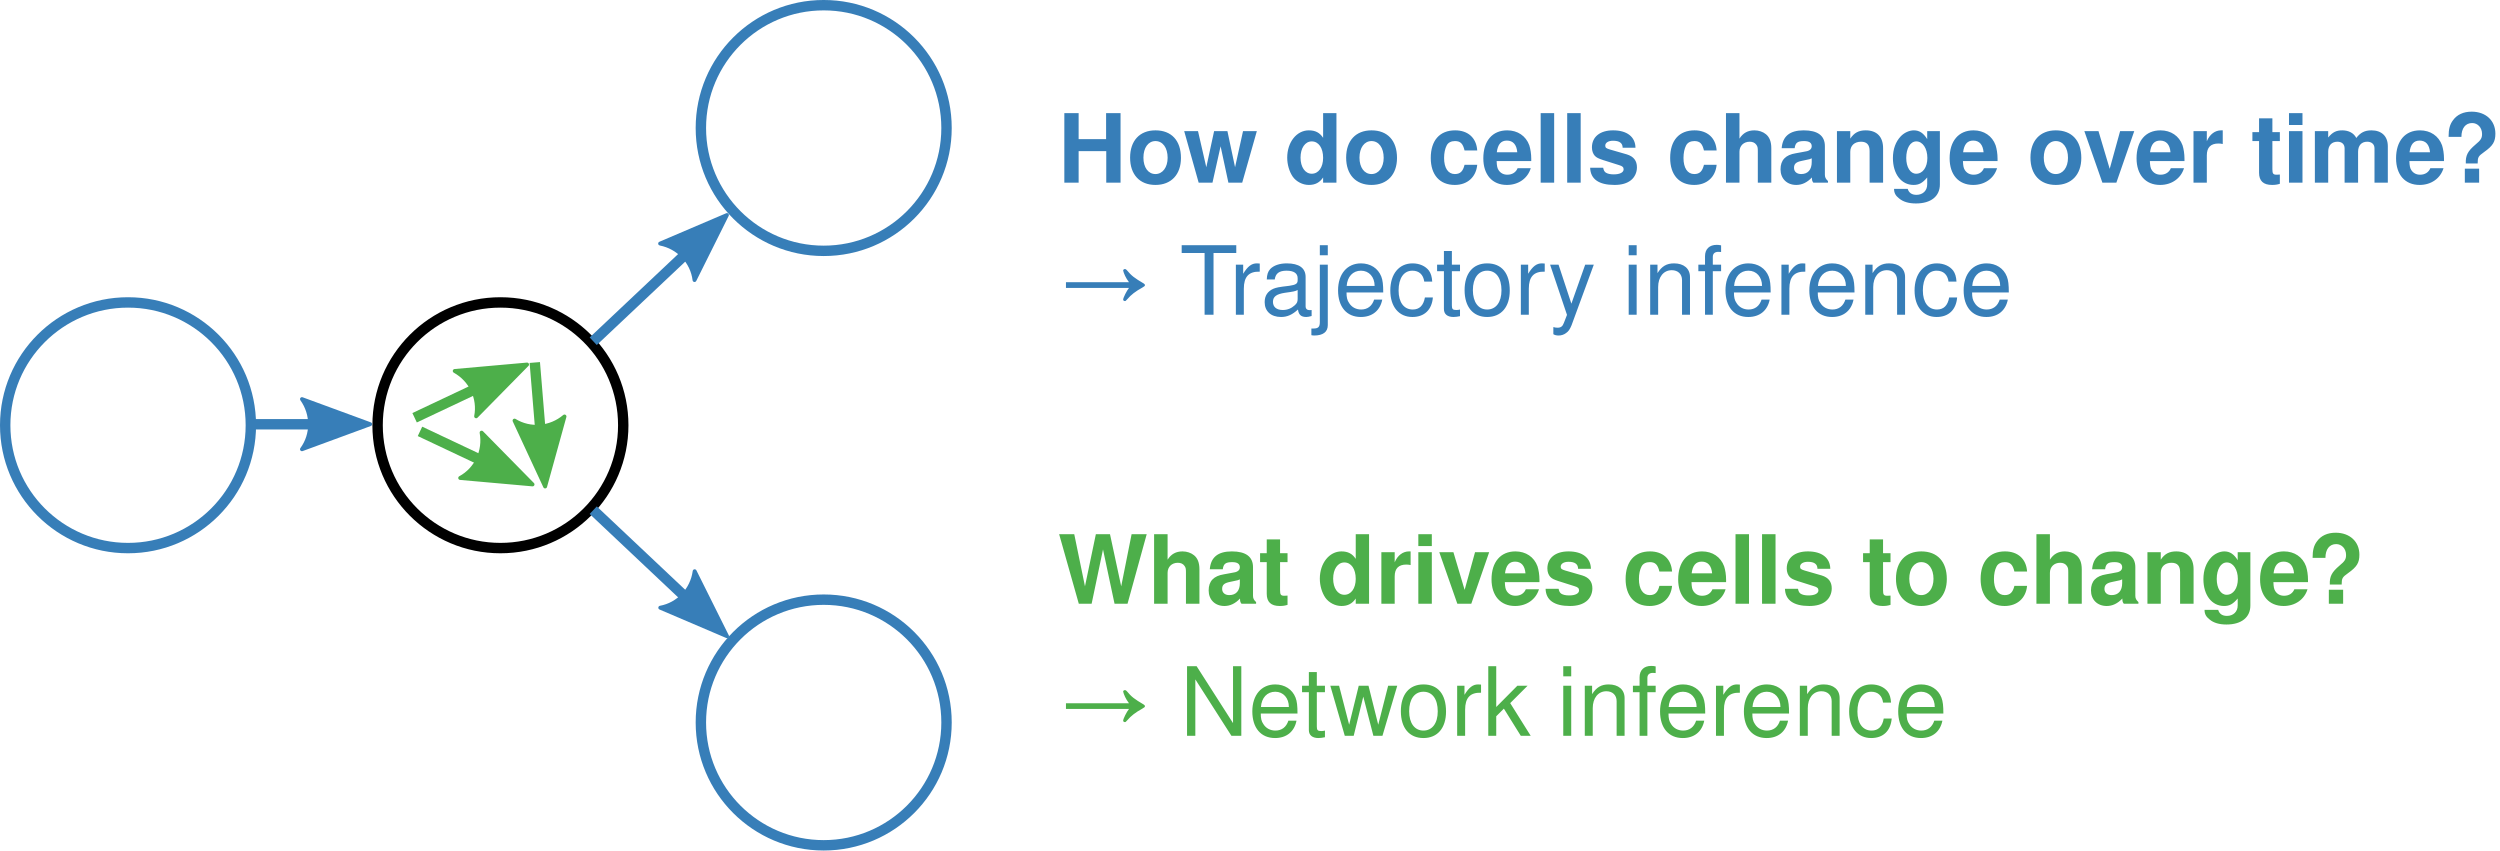
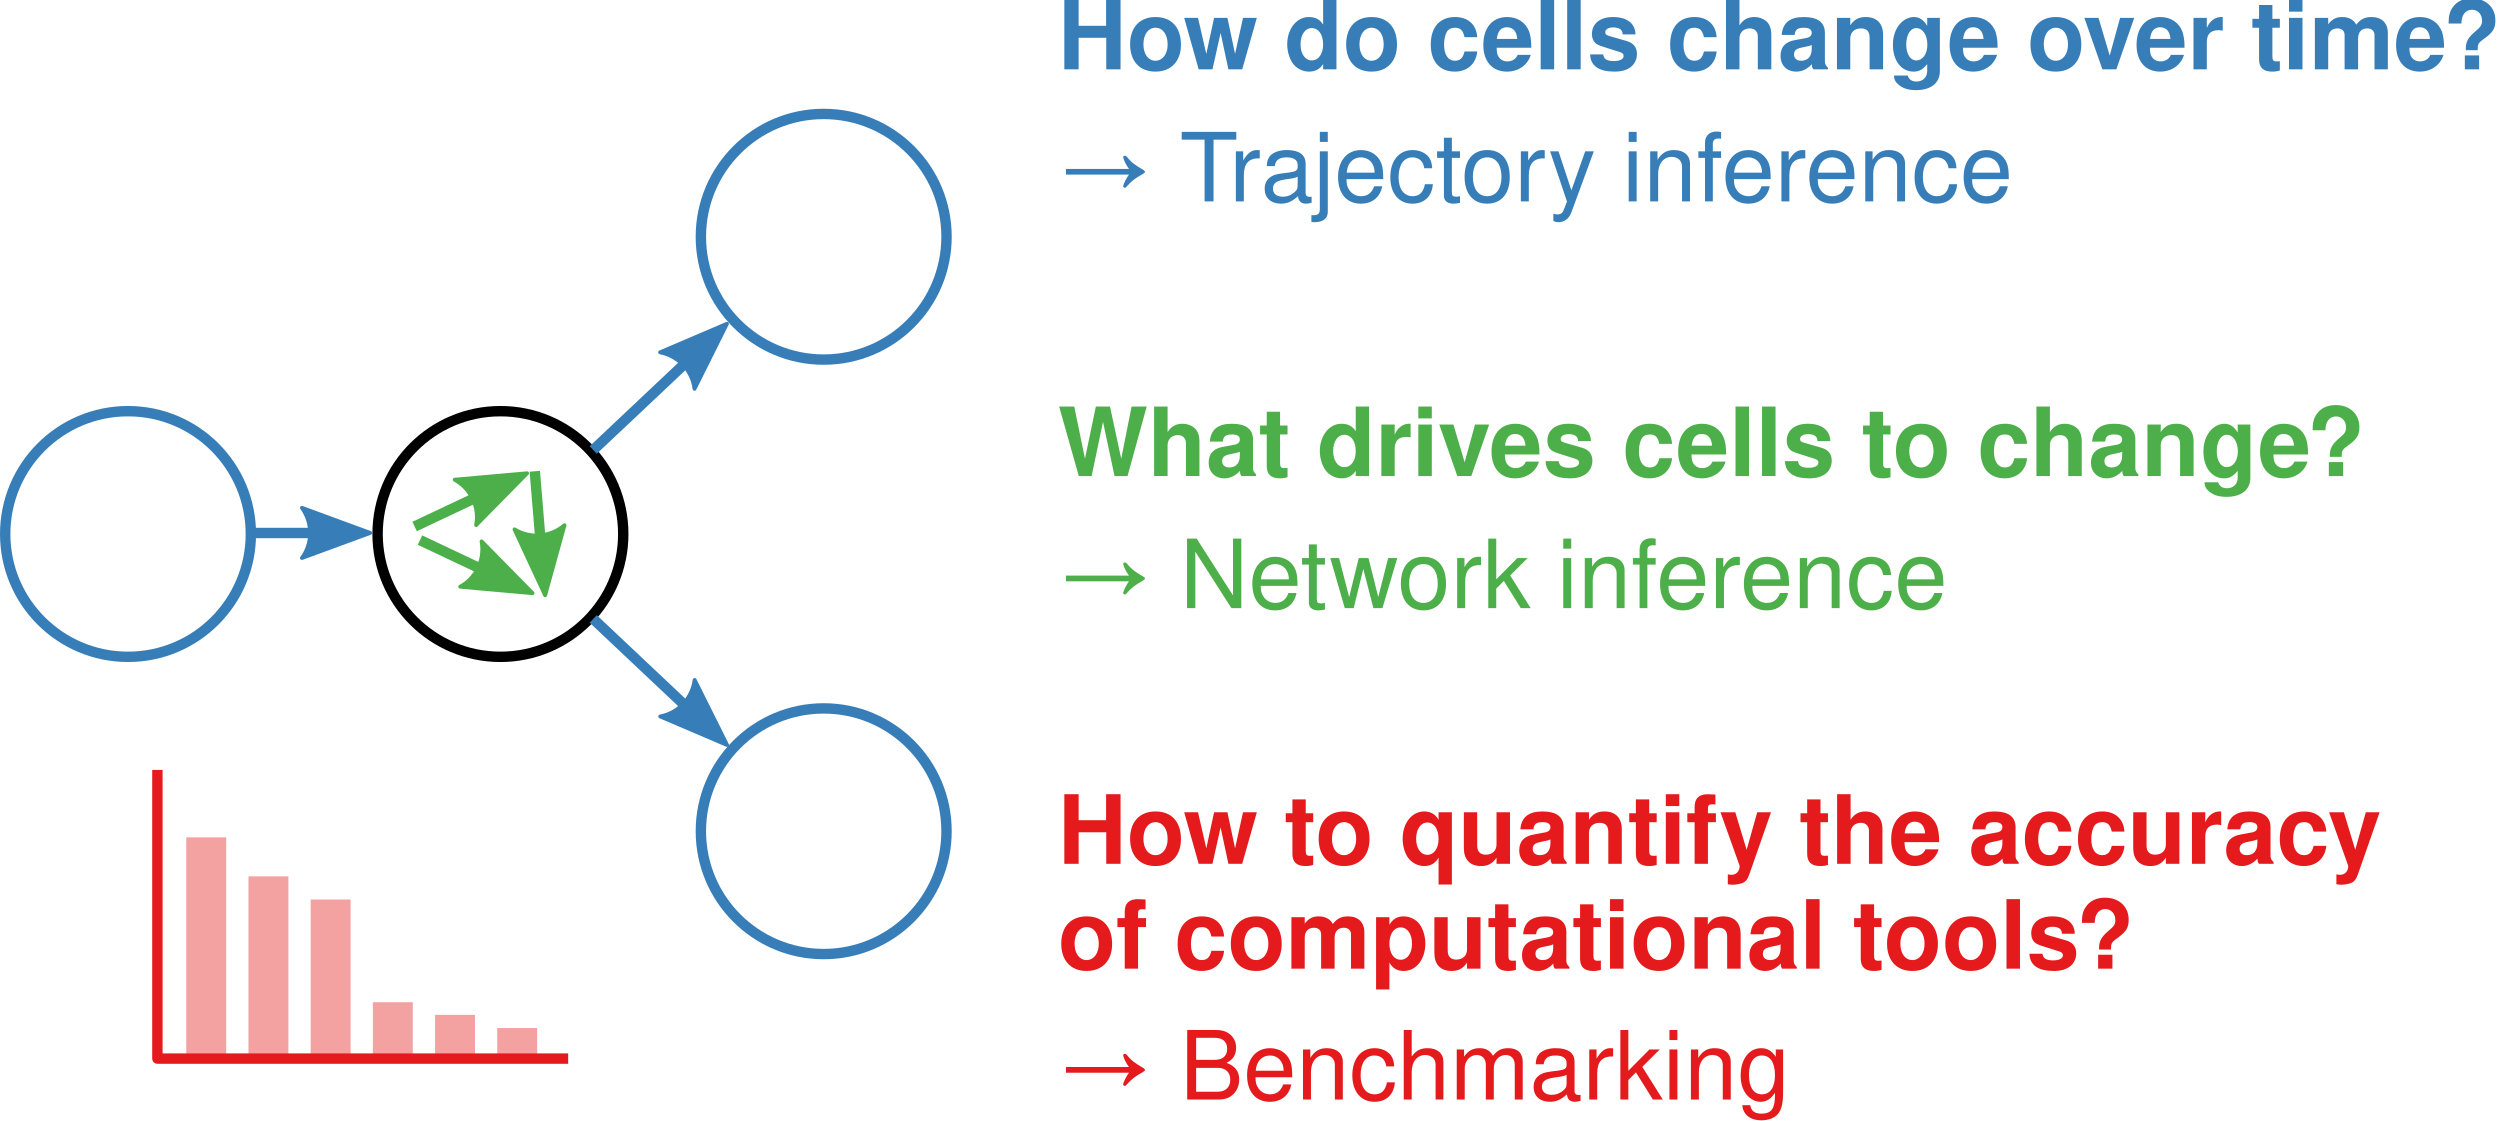
- <svg xmlns="http://www.w3.org/2000/svg" width="240.421mm" height="81.792mm" viewBox="0 0 240.421 81.792" version="1.1" id="svg8">
+ <svg xmlns="http://www.w3.org/2000/svg" width="240.421mm" height="107.755mm" viewBox="0 0 240.421 107.755" version="1.1" id="svg8">
  <defs id="defs2">
    <marker orient="auto" refY="0" refX="0" id="marker3237" style="overflow:visible">
      <path id="path3235" style="fill:#377eb8;fill-opacity:1;fill-rule:evenodd;stroke:#377eb8;stroke-width:0.625;stroke-linejoin:round;stroke-opacity:1" d="M 8.719,4.034 -2.207,0.016 8.719,-4.002 c -1.745,2.372 -1.735,5.617 -6e-7,8.035 z" transform="scale(-0.6)" />
    </marker>
    <marker orient="auto" refY="0" refX="0" id="marker2408" style="overflow:visible">
      <path id="path2406" style="fill:#4daf4a;fill-opacity:1;fill-rule:evenodd;stroke:#4daf4a;stroke-width:0.625;stroke-linejoin:round;stroke-opacity:1" d="M 8.719,4.034 -2.207,0.016 8.719,-4.002 c -1.745,2.372 -1.735,5.617 -6e-7,8.035 z" transform="scale(-0.6)" />
    </marker>
    <marker orient="auto" refY="0" refX="0" id="marker2108" style="overflow:visible">
      <path id="path2106" style="fill:#4daf4a;fill-opacity:1;fill-rule:evenodd;stroke:#4daf4a;stroke-width:0.625;stroke-linejoin:round;stroke-opacity:1" d="M 8.719,4.034 -2.207,0.016 8.719,-4.002 c -1.745,2.372 -1.735,5.617 -6e-7,8.035 z" transform="scale(-0.6)" />
    </marker>
    <marker style="overflow:visible" id="marker1976" refX="0" refY="0" orient="auto">
      <path transform="scale(-0.6)" d="M 8.719,4.034 -2.207,0.016 8.719,-4.002 c -1.745,2.372 -1.735,5.617 -6e-7,8.035 z" style="fill:#4daf4a;fill-opacity:1;fill-rule:evenodd;stroke:#4daf4a;stroke-width:0.625;stroke-linejoin:round;stroke-opacity:1" id="path1974" />
    </marker>
    <marker style="overflow:visible" id="marker1328" refX="0" refY="0" orient="auto">
      <path transform="scale(-0.6)" d="M 8.719,4.034 -2.207,0.016 8.719,-4.002 c -1.745,2.372 -1.735,5.617 -6e-7,8.035 z" style="fill:#377eb8;fill-opacity:1;fill-rule:evenodd;stroke:#377eb8;stroke-width:0.625;stroke-linejoin:round;stroke-opacity:1" id="path1326" />
    </marker>
    <marker orient="auto" refY="0" refX="0" id="Arrow2Mend" style="overflow:visible">
      <path id="path877" style="fill:#377eb8;fill-opacity:1;fill-rule:evenodd;stroke:#377eb8;stroke-width:0.625;stroke-linejoin:round;stroke-opacity:1" d="M 8.719,4.034 -2.207,0.016 8.719,-4.002 c -1.745,2.372 -1.735,5.617 -6e-7,8.035 z" transform="scale(-0.6)" />
    </marker>
  </defs>
-   <g id="layer1" transform="translate(-19.43824,-36.68861)">
+   <g id="layer1" transform="translate(-19.43824,-26.23061)">
    <circle transform="translate(19.43824,36.68861)" style="display:inline;opacity:1;vector-effect:none;fill:none;fill-opacity:1;stroke:#000000;stroke-width:1;stroke-linecap:butt;stroke-linejoin:round;stroke-miterlimit:4;stroke-dasharray:none;stroke-dashoffset:0;stroke-opacity:1;paint-order:markers stroke fill" id="path815" cx="48.125" cy="40.896" r="11.812" />
  </g>
-   <g id="layer2" style="display:inline" transform="translate(-5.1269536e-8,-1.0769043e-6)">
+   <g id="layer2" style="display:inline" transform="translate(0,10.458)">
    <g style="display:inline" id="g3057" transform="translate(-43.9122,-36.68861)">
      <circle style="opacity:1;vector-effect:none;fill:none;fill-opacity:1;stroke:#377eb8;stroke-width:1;stroke-linecap:butt;stroke-linejoin:round;stroke-miterlimit:4;stroke-dasharray:none;stroke-dashoffset:0;stroke-opacity:1;paint-order:markers stroke fill" id="circle817" cx="123.126" cy="49" r="11.812" />
      <circle r="11.812" cy="106.169" cx="123.126" id="circle819" style="opacity:1;vector-effect:none;fill:none;fill-opacity:1;stroke:#377eb8;stroke-width:1;stroke-linecap:butt;stroke-linejoin:round;stroke-miterlimit:4;stroke-dasharray:none;stroke-dashoffset:0;stroke-opacity:1;paint-order:markers stroke fill" />
    </g>
    <circle r="11.812" cy="40.896" cx="12.312" id="circle821" style="display:inline;opacity:1;vector-effect:none;fill:none;fill-opacity:1;stroke:#377eb8;stroke-width:1;stroke-linecap:butt;stroke-linejoin:round;stroke-miterlimit:4;stroke-dasharray:none;stroke-dashoffset:0;stroke-opacity:1;paint-order:markers stroke fill" />
    <path style="display:inline;opacity:1;vector-effect:none;fill:none;fill-opacity:1;stroke:#377eb8;stroke-width:1;stroke-linecap:butt;stroke-linejoin:round;stroke-miterlimit:4;stroke-dasharray:none;stroke-dashoffset:0;stroke-opacity:1;marker-end:url(#Arrow2Mend);paint-order:markers stroke fill" d="M 23.901,40.802 H 34.271" id="path848" />
    <path id="path1324" d="M 57.049,32.817 68.95,21.596" style="display:inline;opacity:1;vector-effect:none;fill:none;fill-opacity:1;stroke:#377eb8;stroke-width:1;stroke-linecap:butt;stroke-linejoin:round;stroke-miterlimit:4;stroke-dasharray:none;stroke-dashoffset:0;stroke-opacity:1;marker-end:url(#marker1328);paint-order:markers stroke fill" />
    <path style="display:inline;opacity:1;vector-effect:none;fill:none;fill-opacity:1;stroke:#377eb8;stroke-width:1;stroke-linecap:butt;stroke-linejoin:round;stroke-miterlimit:4;stroke-dasharray:none;stroke-dashoffset:0;stroke-opacity:1;marker-end:url(#marker3237);paint-order:markers stroke fill" d="M 57.049,49.063 68.95,60.284" id="path3233" />
-     <text id="text3646" y="17.566" x="101.732" style="font-style:normal;font-variant:normal;font-weight:bold;font-stretch:normal;font-size:9.172px;line-height:1.1;font-family:'Helvetica LT Std';-inkscape-font-specification:'Helvetica LT Std Bold';text-align:start;letter-spacing:0px;word-spacing:0px;text-anchor:start;display:inline;fill:#377eb8;fill-opacity:1;stroke:none;stroke-width:0.265" xml:space="preserve">
-       <tspan id="tspan3644" style="font-style:normal;font-variant:normal;font-weight:bold;font-stretch:normal;font-size:9.172px;line-height:1.1;font-family:'Helvetica LT Std';-inkscape-font-specification:'Helvetica LT Std Bold';text-align:start;text-anchor:start;fill:#377eb8;fill-opacity:1;stroke-width:0.265" y="17.566" x="101.732">How do cells change over time?</tspan>
+     <text id="text3646" y="-3.79" x="101.732" style="font-style:normal;font-variant:normal;font-weight:bold;font-stretch:normal;font-size:9.172px;line-height:1.1;font-family:'Helvetica LT Std';-inkscape-font-specification:'Helvetica LT Std Bold';text-align:start;letter-spacing:0px;word-spacing:0px;text-anchor:start;display:inline;fill:#377eb8;fill-opacity:1;stroke:none;stroke-width:0.265" xml:space="preserve">
+       <tspan id="tspan3644" style="font-style:normal;font-variant:normal;font-weight:bold;font-stretch:normal;font-size:9.172px;line-height:1.1;font-family:'Helvetica LT Std';-inkscape-font-specification:'Helvetica LT Std Bold';text-align:start;text-anchor:start;fill:#377eb8;fill-opacity:1;stroke-width:0.265" y="-3.79" x="101.732">How do cells change over time?</tspan>
    </text>
  </g>
-   <g id="layer3" style="display:inline" transform="translate(-5.1269536e-8,-1.0769043e-6)">
+   <g id="layer3" style="display:inline" transform="translate(0,10.458)">
    <g style="display:inline" transform="translate(-19.43824,-36.68861)" id="g3550">
      <path id="path1966" d="m 59.31,76.863 9.622,-4.544" style="opacity:1;vector-effect:none;fill:none;fill-opacity:1;stroke:#4daf4a;stroke-width:1;stroke-linecap:butt;stroke-linejoin:round;stroke-miterlimit:4;stroke-dasharray:none;stroke-dashoffset:0;stroke-opacity:1;marker-end:url(#marker1976);paint-order:markers stroke fill" />
      <path style="opacity:1;vector-effect:none;fill:none;fill-opacity:1;stroke:#4daf4a;stroke-width:1;stroke-linecap:butt;stroke-linejoin:round;stroke-miterlimit:4;stroke-dasharray:none;stroke-dashoffset:0;stroke-opacity:1;marker-end:url(#marker2108);paint-order:markers stroke fill" d="m 70.868,71.55 0.876,10.604" id="path2104" />
      <path style="opacity:1;vector-effect:none;fill:none;fill-opacity:1;stroke:#4daf4a;stroke-width:1;stroke-linecap:butt;stroke-linejoin:round;stroke-miterlimit:4;stroke-dasharray:none;stroke-dashoffset:0;stroke-opacity:1;marker-end:url(#marker2408);paint-order:markers stroke fill" d="m 59.828,78.173 9.622,4.544" id="path2404" />
    </g>
-     <text id="text3463" y="58.057" x="101.732" style="font-style:normal;font-variant:normal;font-weight:bold;font-stretch:normal;font-size:9.172px;line-height:1.1;font-family:'Helvetica LT Std';-inkscape-font-specification:'Helvetica LT Std Bold';text-align:start;letter-spacing:0px;word-spacing:0px;text-anchor:start;display:inline;fill:#4daf4a;fill-opacity:1;stroke:none;stroke-width:0.265" xml:space="preserve">
-       <tspan id="tspan3461" style="font-style:normal;font-variant:normal;font-weight:bold;font-stretch:normal;font-size:9.172px;line-height:1.1;font-family:'Helvetica LT Std';-inkscape-font-specification:'Helvetica LT Std Bold';text-align:start;text-anchor:start;fill:#4daf4a;fill-opacity:1;stroke-width:0.265" y="58.057" x="101.732">What drives cells to change?</tspan>
+     <text id="text3463" y="35.322" x="101.732" style="font-style:normal;font-variant:normal;font-weight:bold;font-stretch:normal;font-size:9.172px;line-height:1.1;font-family:'Helvetica LT Std';-inkscape-font-specification:'Helvetica LT Std Bold';text-align:start;letter-spacing:0px;word-spacing:0px;text-anchor:start;display:inline;fill:#4daf4a;fill-opacity:1;stroke:none;stroke-width:0.265" xml:space="preserve">
+       <tspan id="tspan3461" style="font-style:normal;font-variant:normal;font-weight:bold;font-stretch:normal;font-size:9.172px;line-height:1.1;font-family:'Helvetica LT Std';-inkscape-font-specification:'Helvetica LT Std Bold';text-align:start;text-anchor:start;fill:#4daf4a;fill-opacity:1;stroke-width:0.265" y="35.322" x="101.732">What drives cells to change?</tspan>
    </text>
  </g>
-   <g id="layer4" transform="translate(-5.1269536e-8,-1.0769043e-6)" style="display:inline">
-     <text xml:space="preserve" style="font-style:normal;font-variant:normal;font-weight:normal;font-stretch:normal;font-size:9.172px;line-height:1.1;font-family:'Helvetica LT Std';-inkscape-font-specification:'Helvetica LT Std';text-align:start;letter-spacing:0px;word-spacing:0px;text-anchor:start;display:inline;fill:#377eb8;fill-opacity:1;stroke:none;stroke-width:0.265" x="101.732" y="30.266" id="text3451">
-       <tspan x="101.732" y="30.266" style="font-style:normal;font-variant:normal;font-weight:normal;font-stretch:normal;font-size:9.172px;line-height:1.1;font-family:'Helvetica LT Std';-inkscape-font-specification:'Helvetica LT Std';text-align:start;text-anchor:start;fill:#377eb8;fill-opacity:1;stroke-width:0.265" id="tspan3666">→ Trajectory inference</tspan>
+   <g id="layer4" transform="translate(0,10.458)" style="display:inline">
+     <text xml:space="preserve" style="font-style:normal;font-variant:normal;font-weight:normal;font-stretch:normal;font-size:9.172px;line-height:1.1;font-family:'Helvetica LT Std';-inkscape-font-specification:'Helvetica LT Std';text-align:start;letter-spacing:0px;word-spacing:0px;text-anchor:start;display:inline;fill:#377eb8;fill-opacity:1;stroke:none;stroke-width:0.265" x="101.732" y="8.91" id="text3451">
+       <tspan x="101.732" y="8.91" style="font-style:normal;font-variant:normal;font-weight:normal;font-stretch:normal;font-size:9.172px;line-height:1.1;font-family:'Helvetica LT Std';-inkscape-font-specification:'Helvetica LT Std';text-align:start;text-anchor:start;fill:#377eb8;fill-opacity:1;stroke-width:0.265" id="tspan3666">→ Trajectory inference</tspan>
    </text>
-     <text xml:space="preserve" style="font-style:normal;font-variant:normal;font-weight:normal;font-stretch:normal;font-size:9.172px;line-height:1.1;font-family:'Helvetica LT Std';-inkscape-font-specification:'Helvetica LT Std';text-align:start;letter-spacing:0px;word-spacing:0px;text-anchor:start;display:inline;fill:#4daf4a;fill-opacity:1;stroke:none;stroke-width:0.265" x="101.732" y="70.757" id="text3652">
-       <tspan x="101.732" y="70.757" style="font-style:normal;font-variant:normal;font-weight:normal;font-stretch:normal;font-size:9.172px;line-height:1.1;font-family:'Helvetica LT Std';-inkscape-font-specification:'Helvetica LT Std';text-align:start;text-anchor:start;fill:#4daf4a;fill-opacity:1;stroke-width:0.265" id="tspan3650">→ Network inference</tspan>
+     <text xml:space="preserve" style="font-style:normal;font-variant:normal;font-weight:normal;font-stretch:normal;font-size:9.172px;line-height:1.1;font-family:'Helvetica LT Std';-inkscape-font-specification:'Helvetica LT Std';text-align:start;letter-spacing:0px;word-spacing:0px;text-anchor:start;display:inline;fill:#4daf4a;fill-opacity:1;stroke:none;stroke-width:0.265" x="101.732" y="48.022" id="text3652">
+       <tspan x="101.732" y="48.022" style="font-style:normal;font-variant:normal;font-weight:normal;font-stretch:normal;font-size:9.172px;line-height:1.1;font-family:'Helvetica LT Std';-inkscape-font-specification:'Helvetica LT Std';text-align:start;text-anchor:start;fill:#4daf4a;fill-opacity:1;stroke-width:0.265" id="tspan3650">→ Network inference</tspan>
+     </text>
+   </g>
+   <g id="layer5" transform="translate(5.1269536e-8,10.458)" style="display:inline">
+     <text xml:space="preserve" style="font-style:normal;font-variant:normal;font-weight:bold;font-stretch:normal;font-size:9.172px;line-height:1.1;font-family:'Helvetica LT Std';-inkscape-font-specification:'Helvetica LT Std Bold';text-align:start;letter-spacing:0px;word-spacing:0px;text-anchor:start;display:inline;fill:#e41a1c;fill-opacity:1;stroke:none;stroke-width:0.265" x="101.732" y="72.609" id="text926">
+       <tspan x="101.732" y="72.609" style="font-style:normal;font-variant:normal;font-weight:bold;font-stretch:normal;font-size:9.172px;line-height:1.1;font-family:'Helvetica LT Std';-inkscape-font-specification:'Helvetica LT Std Bold';text-align:start;text-anchor:start;fill:#e41a1c;fill-opacity:1;stroke-width:0.265" id="tspan955">How to quantify the accuracy</tspan>
+       <tspan x="101.732" y="82.699" style="font-style:normal;font-variant:normal;font-weight:bold;font-stretch:normal;font-size:9.172px;line-height:1.1;font-family:'Helvetica LT Std';-inkscape-font-specification:'Helvetica LT Std Bold';text-align:start;text-anchor:start;fill:#e41a1c;fill-opacity:1;stroke-width:0.265" id="tspan959">of computational tools?</tspan>
+     </text>
+     <g id="g953" transform="matrix(1.512031,0,0,1.516136,-17.49618,-30.43607)" style="stroke-width:0.66">
+       <rect y="66.291" x="23.419" height="13.998" width="2.539" id="rect934" style="opacity:1;vector-effect:none;fill:#f4a1a2;fill-opacity:1;stroke:none;stroke-width:0.66;stroke-linecap:butt;stroke-linejoin:round;stroke-miterlimit:4;stroke-dasharray:none;stroke-dashoffset:0;stroke-opacity:1;paint-order:markers stroke fill" />
+       <rect style="opacity:1;vector-effect:none;fill:#f4a1a2;fill-opacity:1;stroke:none;stroke-width:0.66;stroke-linecap:butt;stroke-linejoin:round;stroke-miterlimit:4;stroke-dasharray:none;stroke-dashoffset:0;stroke-opacity:1;paint-order:markers stroke fill" id="rect936" width="2.539" height="11.526" x="27.375" y="68.763" />
+       <rect y="70.233" x="31.331" height="10.056" width="2.539" id="rect938" style="opacity:1;vector-effect:none;fill:#f4a1a2;fill-opacity:1;stroke:none;stroke-width:0.66;stroke-linecap:butt;stroke-linejoin:round;stroke-miterlimit:4;stroke-dasharray:none;stroke-dashoffset:0;stroke-opacity:1;paint-order:markers stroke fill" />
+       <rect style="opacity:1;vector-effect:none;fill:#f4a1a2;fill-opacity:1;stroke:none;stroke-width:0.66;stroke-linecap:butt;stroke-linejoin:round;stroke-miterlimit:4;stroke-dasharray:none;stroke-dashoffset:0;stroke-opacity:1;paint-order:markers stroke fill" id="rect940" width="2.539" height="3.541" x="35.286" y="76.748" />
+       <rect y="77.55" x="39.242" height="2.74" width="2.539" id="rect942" style="opacity:1;vector-effect:none;fill:#f4a1a2;fill-opacity:1;stroke:none;stroke-width:0.66;stroke-linecap:butt;stroke-linejoin:round;stroke-miterlimit:4;stroke-dasharray:none;stroke-dashoffset:0;stroke-opacity:1;paint-order:markers stroke fill" />
+       <rect style="opacity:1;vector-effect:none;fill:#f4a1a2;fill-opacity:1;stroke:none;stroke-width:0.66;stroke-linecap:butt;stroke-linejoin:round;stroke-miterlimit:4;stroke-dasharray:none;stroke-dashoffset:0;stroke-opacity:1;paint-order:markers stroke fill" id="rect944" width="2.539" height="1.904" x="43.197" y="78.385" />
+       <path id="path932" d="m 21.582,62.014 v 18.308 H 47.708" style="opacity:1;vector-effect:none;fill:none;fill-opacity:1;stroke:#e41a1c;stroke-width:0.66;stroke-linecap:butt;stroke-linejoin:round;stroke-miterlimit:4;stroke-dasharray:none;stroke-dashoffset:0;stroke-opacity:1;paint-order:markers stroke fill" />
+     </g>
+   </g>
+   <g id="layer6" transform="translate(5.1269536e-8,10.458)" style="display:inline">
+     <text id="text930" y="95.279" x="101.732" style="font-style:normal;font-variant:normal;font-weight:normal;font-stretch:normal;font-size:9.172px;line-height:1.1;font-family:'Helvetica LT Std';-inkscape-font-specification:'Helvetica LT Std';text-align:start;letter-spacing:0px;word-spacing:0px;text-anchor:start;display:inline;fill:#e41a1c;fill-opacity:1;stroke:none;stroke-width:0.265" xml:space="preserve">
+       <tspan style="font-style:normal;font-variant:normal;font-weight:normal;font-stretch:normal;font-size:9.172px;line-height:1.1;font-family:'Helvetica LT Std';-inkscape-font-specification:'Helvetica LT Std';text-align:start;text-anchor:start;fill:#e41a1c;fill-opacity:1;stroke-width:0.265" y="95.279" x="101.732" id="tspan961">→ Benchmarking</tspan>
    </text>
  </g>
</svg>
